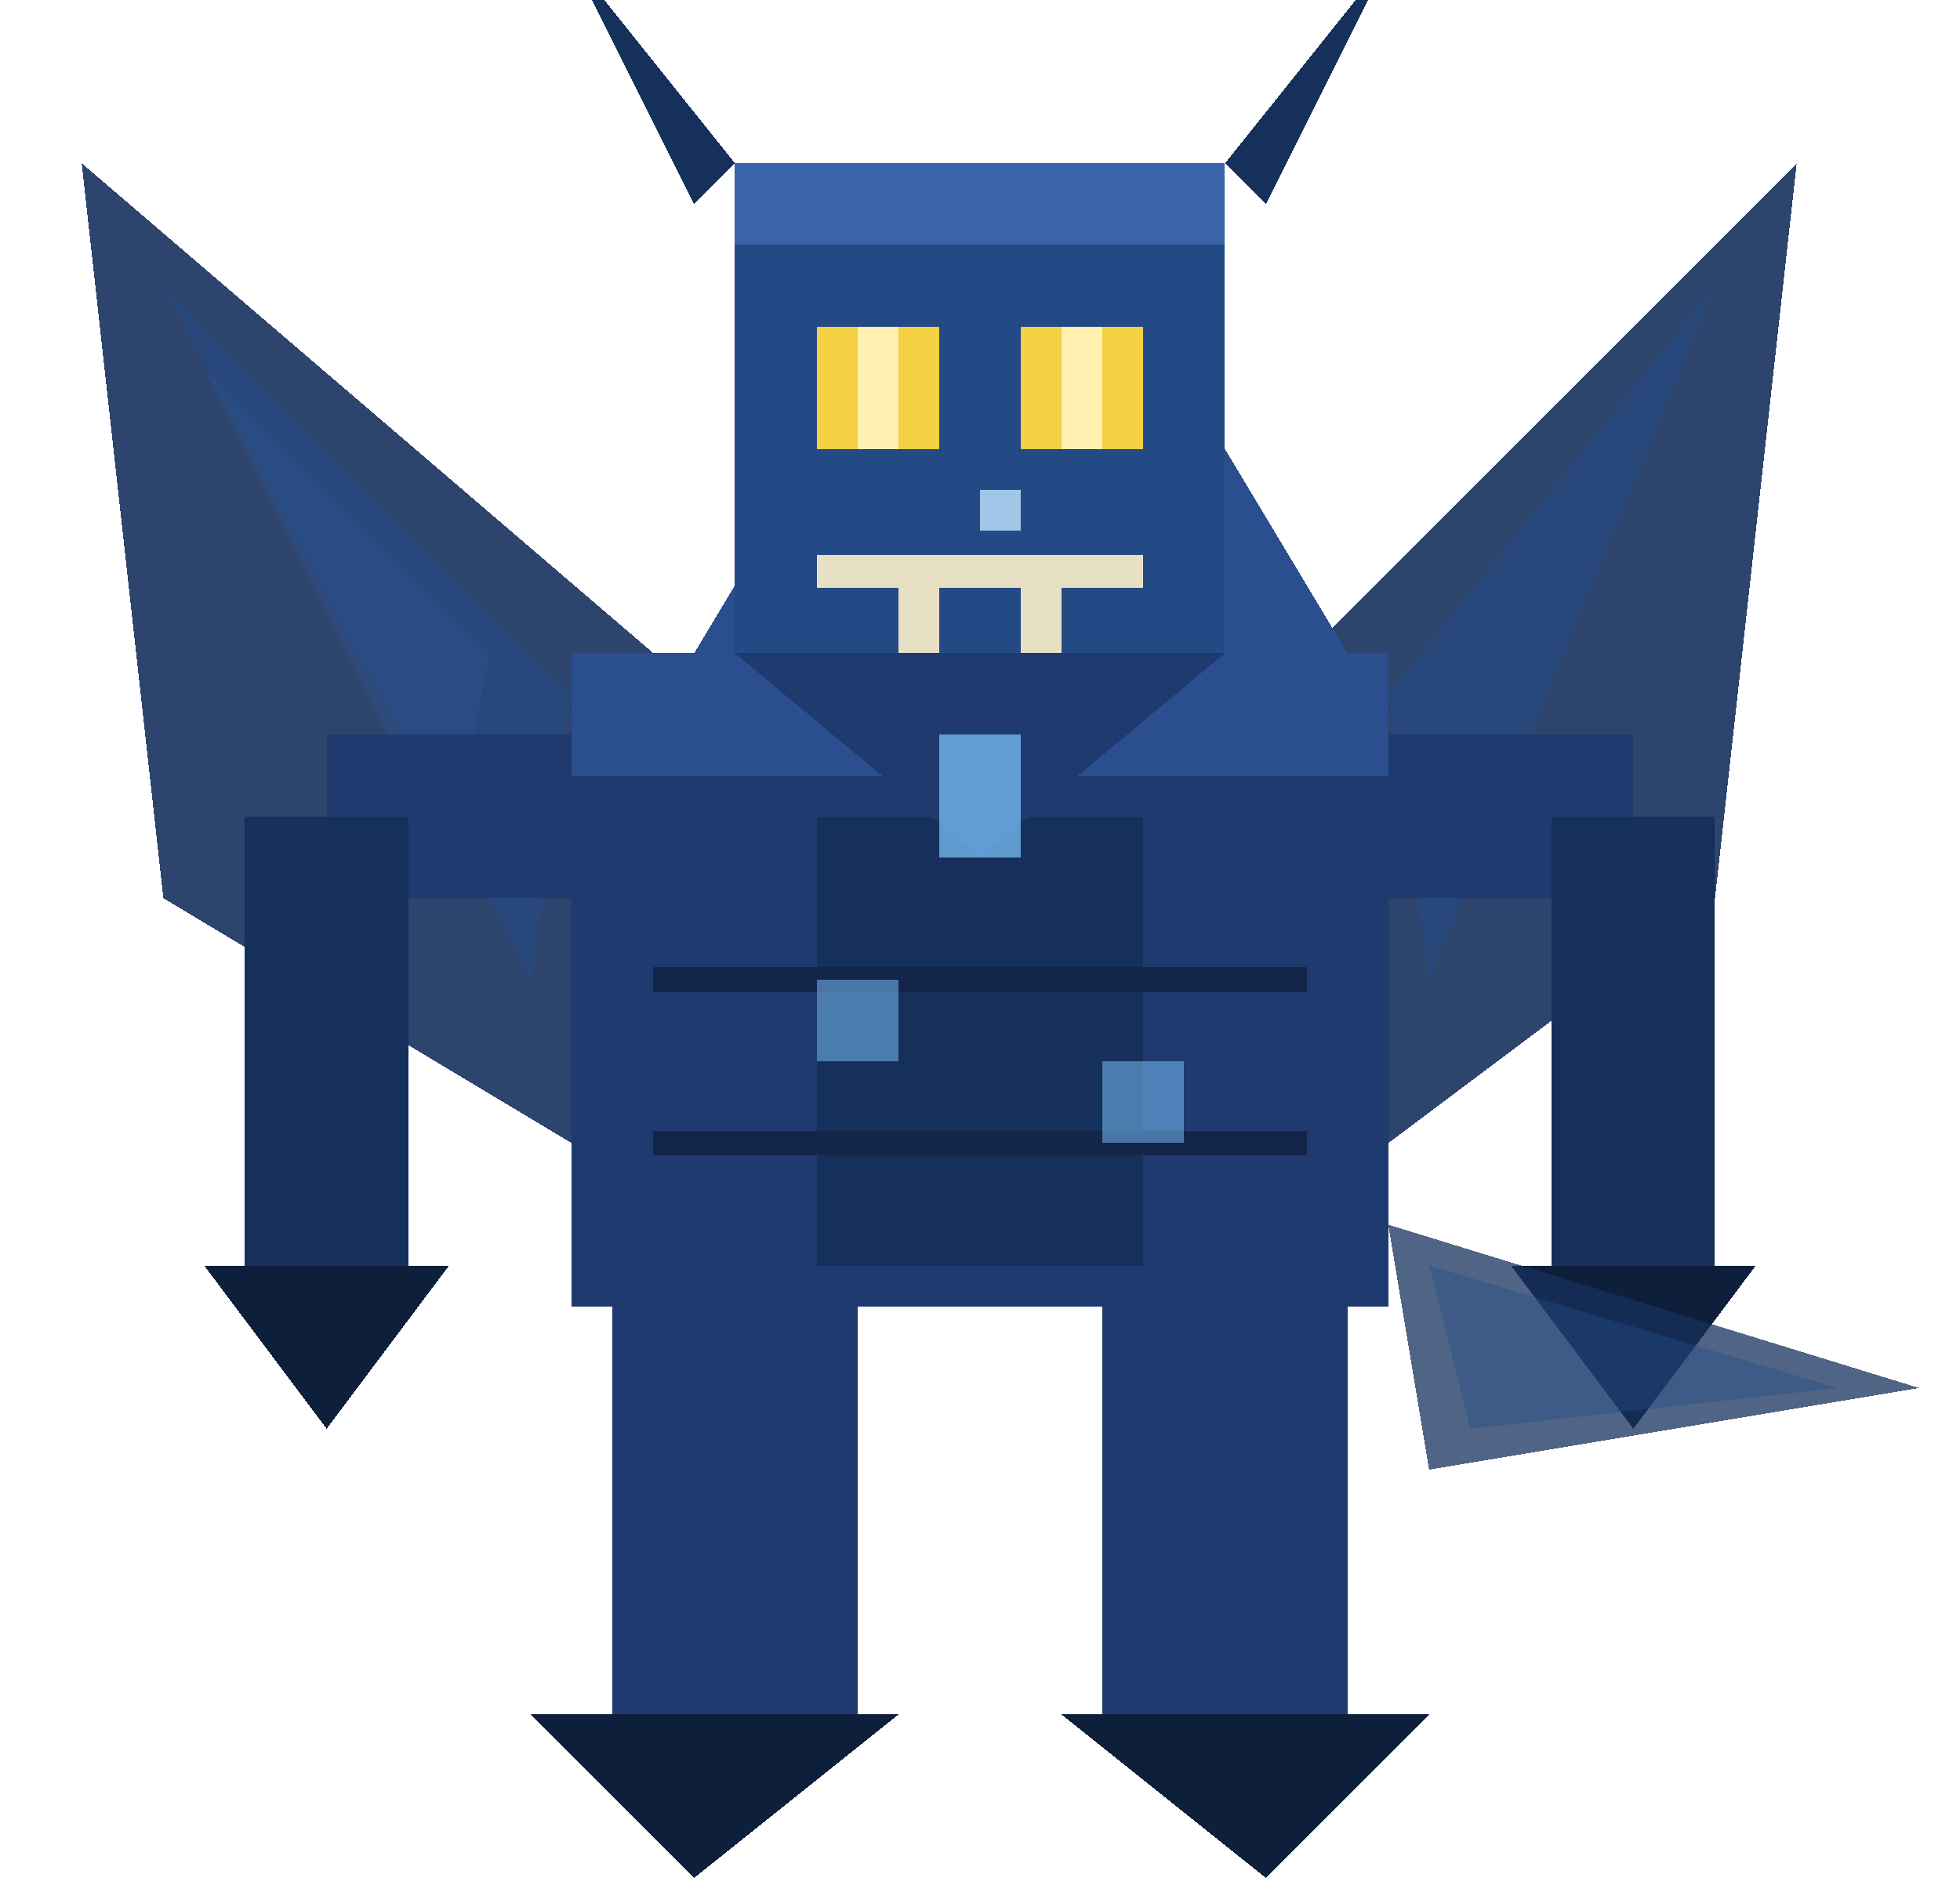
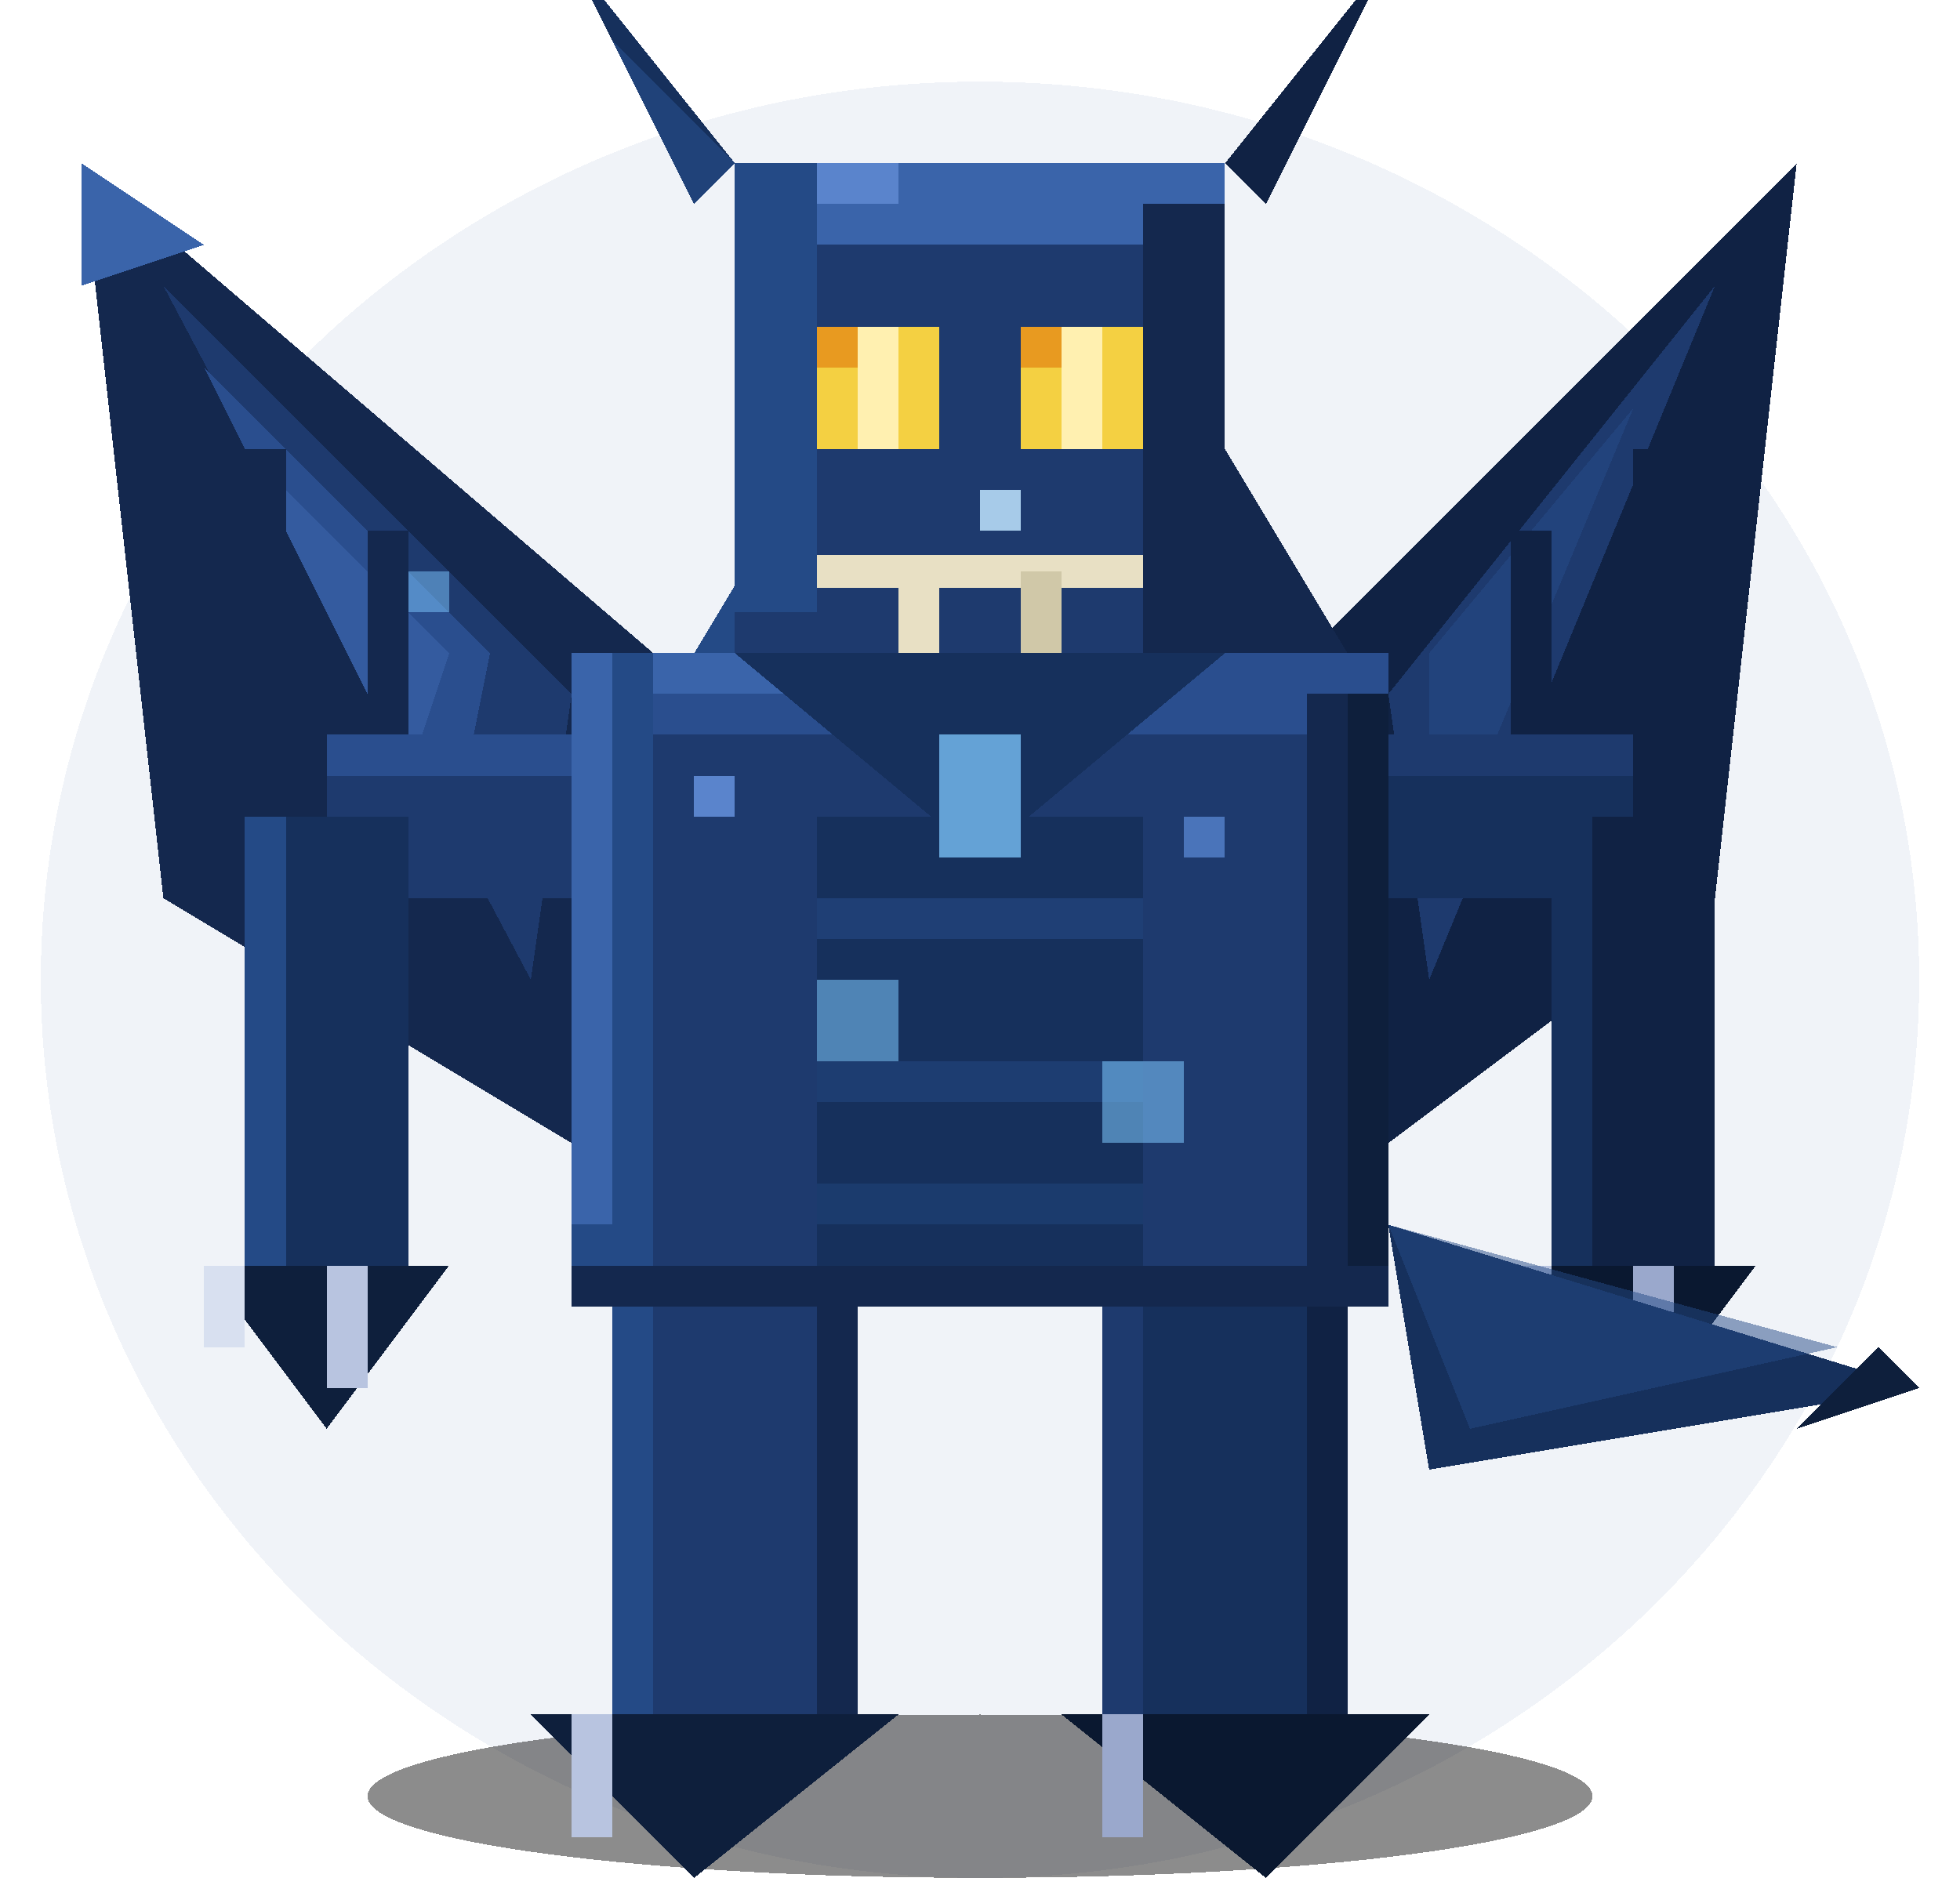
<svg xmlns="http://www.w3.org/2000/svg" viewBox="0 0 48 46" shape-rendering="crispEdges" preserveAspectRatio="xMidYMax meet" aria-label="Abazigal">
-   <polygon points="2,4 16,16 14,28 4,22" fill="#16305c" opacity="0.9" />
-   <polygon points="4,7 14,17 13,24" fill="#244a86" opacity="0.55" />
-   <polygon points="5,9 12,16 11,21" fill="#2e5290" opacity="0.4" />
-   <polygon points="44,4 32,16 34,28 42,22" fill="#16305c" opacity="0.9" />
-   <polygon points="42,7 34,17 35,24" fill="#244a86" opacity="0.55" />
+   <ellipse cx="24" cy="24" rx="23" ry="22" fill="#3a64aa" opacity="0.08" />
+   <ellipse cx="24" cy="44" rx="15" ry="2" fill="#000" opacity="0.45" />
+   <polygon points="2,4 16,16 14,28 4,22" fill="#14284e" />
+   <polygon points="4,7 14,17 13,24" fill="#1e3a6e" />
+   <polygon points="5,9 12,16 11,21" fill="#2a4e8e" />
+   <polygon points="6,11 11,16 10,19" fill="#3a64aa" opacity="0.6" />
+   <rect x="6" y="11" width="1" height="8" fill="#14284e" />
+   <rect x="9" y="13" width="1" height="8" fill="#14284e" />
+   <polygon points="2,4 5,6 2,7" fill="#3a64aa" />
+   <polygon points="44,4 32,16 34,28 42,22" fill="#102244" />
+   <polygon points="42,7 34,17 35,24" fill="#1e3a6e" />
+   <polygon points="40,10 35,16 35,22" fill="#244a86" opacity="0.6" />
+   <rect x="40" y="11" width="1" height="8" fill="#102244" />
+   <rect x="37" y="13" width="1" height="8" fill="#102244" />
  <rect x="14" y="16" width="20" height="16" fill="#1e3a6e" />
-   <rect x="14" y="16" width="20" height="3" fill="#2a4e8e" />
-   <polygon points="17,16 20,11 23,16" fill="#2a4e8e" />
-   <polygon points="22,16 25,10 28,16" fill="#2a4e8e" />
-   <polygon points="27,16 30,11 33,16" fill="#2a4e8e" />
+   <rect x="14" y="16" width="20" height="2" fill="#2a4e8e" />
+   <rect x="14" y="16" width="8" height="1" fill="#3a64aa" />
+   <rect x="14" y="16" width="2" height="15" fill="#244a86" />
+   <rect x="14" y="16" width="1" height="14" fill="#3a64aa" />
+   <rect x="32" y="17" width="2" height="15" fill="#14284e" />
+   <rect x="33" y="17" width="1" height="15" fill="#0e1f3c" />
+   <rect x="14" y="31" width="20" height="1" fill="#14284e" />
  <rect x="20" y="20" width="8" height="11" fill="#16305c" />
-   <line x1="16" y1="24" x2="32" y2="24" stroke="#14254a" stroke-width="0.6" />
-   <line x1="16" y1="28" x2="32" y2="28" stroke="#14254a" stroke-width="0.6" />
-   <rect x="18" y="4" width="12" height="12" fill="#244a86" />
+   <rect x="20" y="22" width="8" height="1" fill="#244a86" opacity="0.6" />
+   <rect x="20" y="26" width="8" height="1" fill="#244a86" opacity="0.5" />
+   <rect x="20" y="29" width="8" height="1" fill="#244a86" opacity="0.4" />
+   <rect x="17" y="19" width="1" height="1" fill="#5a84cc" />
+   <rect x="29" y="20" width="1" height="1" fill="#4a74ba" />
+   <polygon points="17,16 20,11 23,16" fill="#16305c" />
+   <polygon points="17,16 20,11 20,16" fill="#244a86" />
+   <polygon points="22,16 25,10 28,16" fill="#16305c" />
+   <polygon points="22,16 25,10 25,16" fill="#244a86" />
+   <polygon points="27,16 30,11 33,16" fill="#14284e" />
+   <rect x="18" y="4" width="12" height="12" fill="#1e3a6e" />
  <rect x="18" y="4" width="12" height="2" fill="#3a64aa" />
+   <rect x="18" y="4" width="4" height="1" fill="#5a84cc" />
+   <rect x="18" y="4" width="2" height="11" fill="#244a86" />
+   <rect x="28" y="5" width="2" height="11" fill="#14284e" />
  <polygon points="18,4 14,-1 17,5" fill="#16305c" />
-   <polygon points="30,4 34,-1 31,5" fill="#16305c" />
-   <polygon points="18,16 24,21 30,16" fill="#1e3a6e" />
+   <polygon points="18,4 15,1 17,5" fill="#244a86" opacity="0.7" />
+   <polygon points="30,4 34,-1 31,5" fill="#102244" />
+   <polygon points="18,16 24,21 30,16" fill="#16305c" />
  <rect x="20" y="8" width="3" height="3" fill="#f4d042" />
  <rect x="21" y="8" width="1" height="3" fill="#fff0b0" />
+   <rect x="20" y="8" width="1" height="1" fill="#e89a20" />
  <rect x="25" y="8" width="3" height="3" fill="#f4d042" />
  <rect x="26" y="8" width="1" height="3" fill="#fff0b0" />
+   <rect x="25" y="8" width="1" height="1" fill="#e89a20" />
  <line x1="20" y1="14" x2="28" y2="14" stroke="#e8e0c4" stroke-width="0.8" />
  <rect x="22" y="14" width="1" height="2" fill="#e8e0c4" />
-   <rect x="25" y="14" width="1" height="2" fill="#e8e0c4" />
+   <rect x="25" y="14" width="1" height="2" fill="#d0c8a8" />
  <rect x="8" y="18" width="6" height="4" fill="#1e3a6e" />
+   <rect x="8" y="18" width="6" height="1" fill="#2a4e8e" />
  <rect x="6" y="20" width="4" height="11" fill="#16305c" />
+   <rect x="6" y="20" width="1" height="11" fill="#244a86" />
  <polygon points="5,31 11,31 8,35" fill="#0e1f3c" />
-   <rect x="34" y="18" width="6" height="4" fill="#1e3a6e" />
-   <rect x="38" y="20" width="4" height="11" fill="#16305c" />
-   <polygon points="37,31 43,31 40,35" fill="#0e1f3c" />
+   <rect x="5" y="31" width="1" height="2" fill="#d8e0f0" />
+   <rect x="8" y="31" width="1" height="3" fill="#b8c4e0" />
+   <rect x="34" y="18" width="6" height="4" fill="#16305c" />
+   <rect x="34" y="18" width="6" height="1" fill="#1e3a6e" />
+   <rect x="38" y="20" width="4" height="11" fill="#102244" />
+   <rect x="38" y="20" width="1" height="11" fill="#16305c" />
+   <polygon points="37,31 43,31 40,35" fill="#0a1830" />
+   <rect x="37" y="31" width="1" height="2" fill="#b8c4e0" />
+   <rect x="40" y="31" width="1" height="3" fill="#9aa8cc" />
  <rect x="15" y="32" width="6" height="10" fill="#1e3a6e" />
-   <rect x="27" y="32" width="6" height="10" fill="#1e3a6e" />
+   <rect x="15" y="32" width="1" height="10" fill="#244a86" />
+   <rect x="20" y="32" width="1" height="10" fill="#14284e" />
+   <rect x="27" y="32" width="6" height="10" fill="#16305c" />
+   <rect x="27" y="32" width="1" height="10" fill="#1e3a6e" />
+   <rect x="32" y="32" width="1" height="10" fill="#102244" />
  <polygon points="13,42 22,42 17,46" fill="#0e1f3c" />
-   <polygon points="26,42 35,42 31,46" fill="#0e1f3c" />
-   <polygon points="34,30 47,34 35,36" fill="#16305c" opacity="0.75" />
-   <polygon points="35,31 45,34 36,35" fill="#244a86" opacity="0.4" />
-   <rect x="23" y="18" width="2" height="3" fill="#7ec8ff" opacity="0.7" />
-   <rect x="20" y="24" width="2" height="2" fill="#7ec8ff" opacity="0.5" />
-   <rect x="27" y="26" width="2" height="2" fill="#7ec8ff" opacity="0.5" />
-   <rect x="24" y="12" width="1" height="1" fill="#bfe4ff" opacity="0.8" />
+   <polygon points="26,42 35,42 31,46" fill="#0a1830" />
+   <rect x="14" y="42" width="1" height="3" fill="#b8c4e0" />
+   <rect x="27" y="42" width="1" height="3" fill="#9aa8cc" />
+   <polygon points="34,30 47,34 35,36" fill="#16305c" />
+   <polygon points="34,30 45,33 36,35" fill="#244a86" opacity="0.5" />
+   <polygon points="46,33 47,34 44,35" fill="#0e1f3c" />
+   <rect x="23" y="18" width="2" height="3" fill="#7ec8ff" opacity="0.75" />
+   <rect x="20" y="24" width="2" height="2" fill="#7ec8ff" opacity="0.55" />
+   <rect x="27" y="26" width="2" height="2" fill="#7ec8ff" opacity="0.55" />
+   <rect x="24" y="12" width="1" height="1" fill="#bfe4ff" opacity="0.85" />
+   <rect x="10" y="14" width="1" height="1" fill="#7ec8ff" opacity="0.5" />
</svg>
